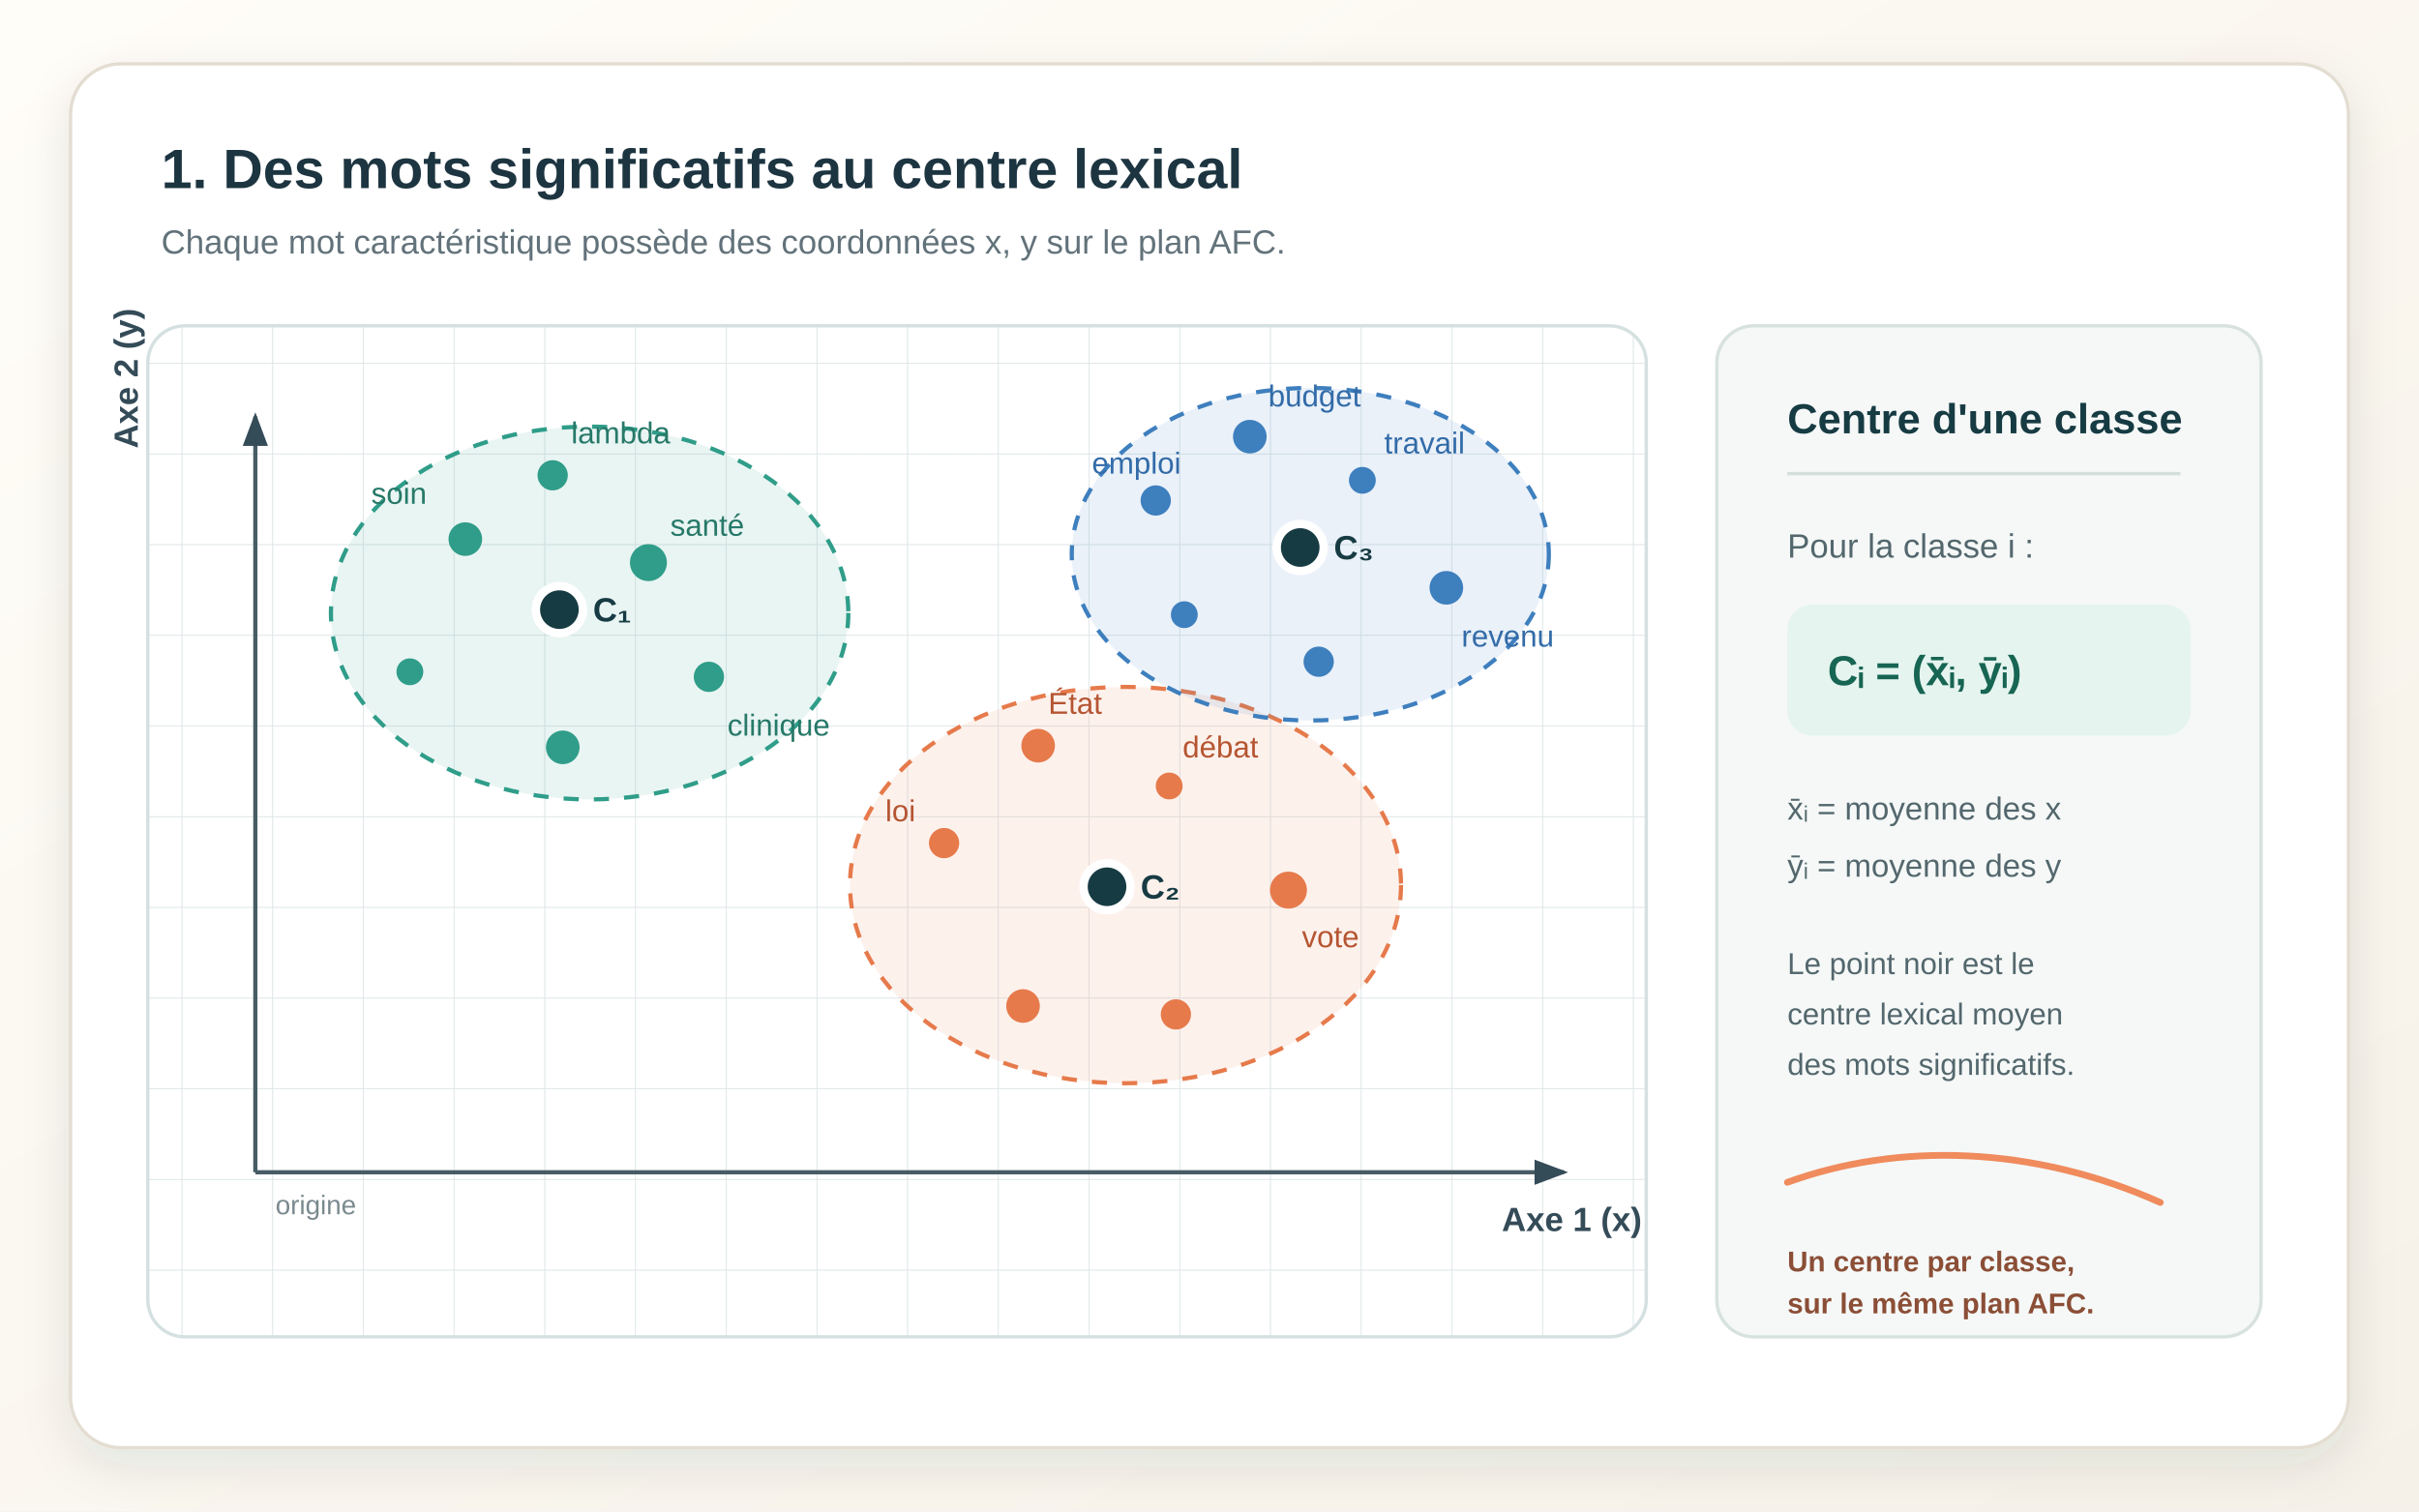
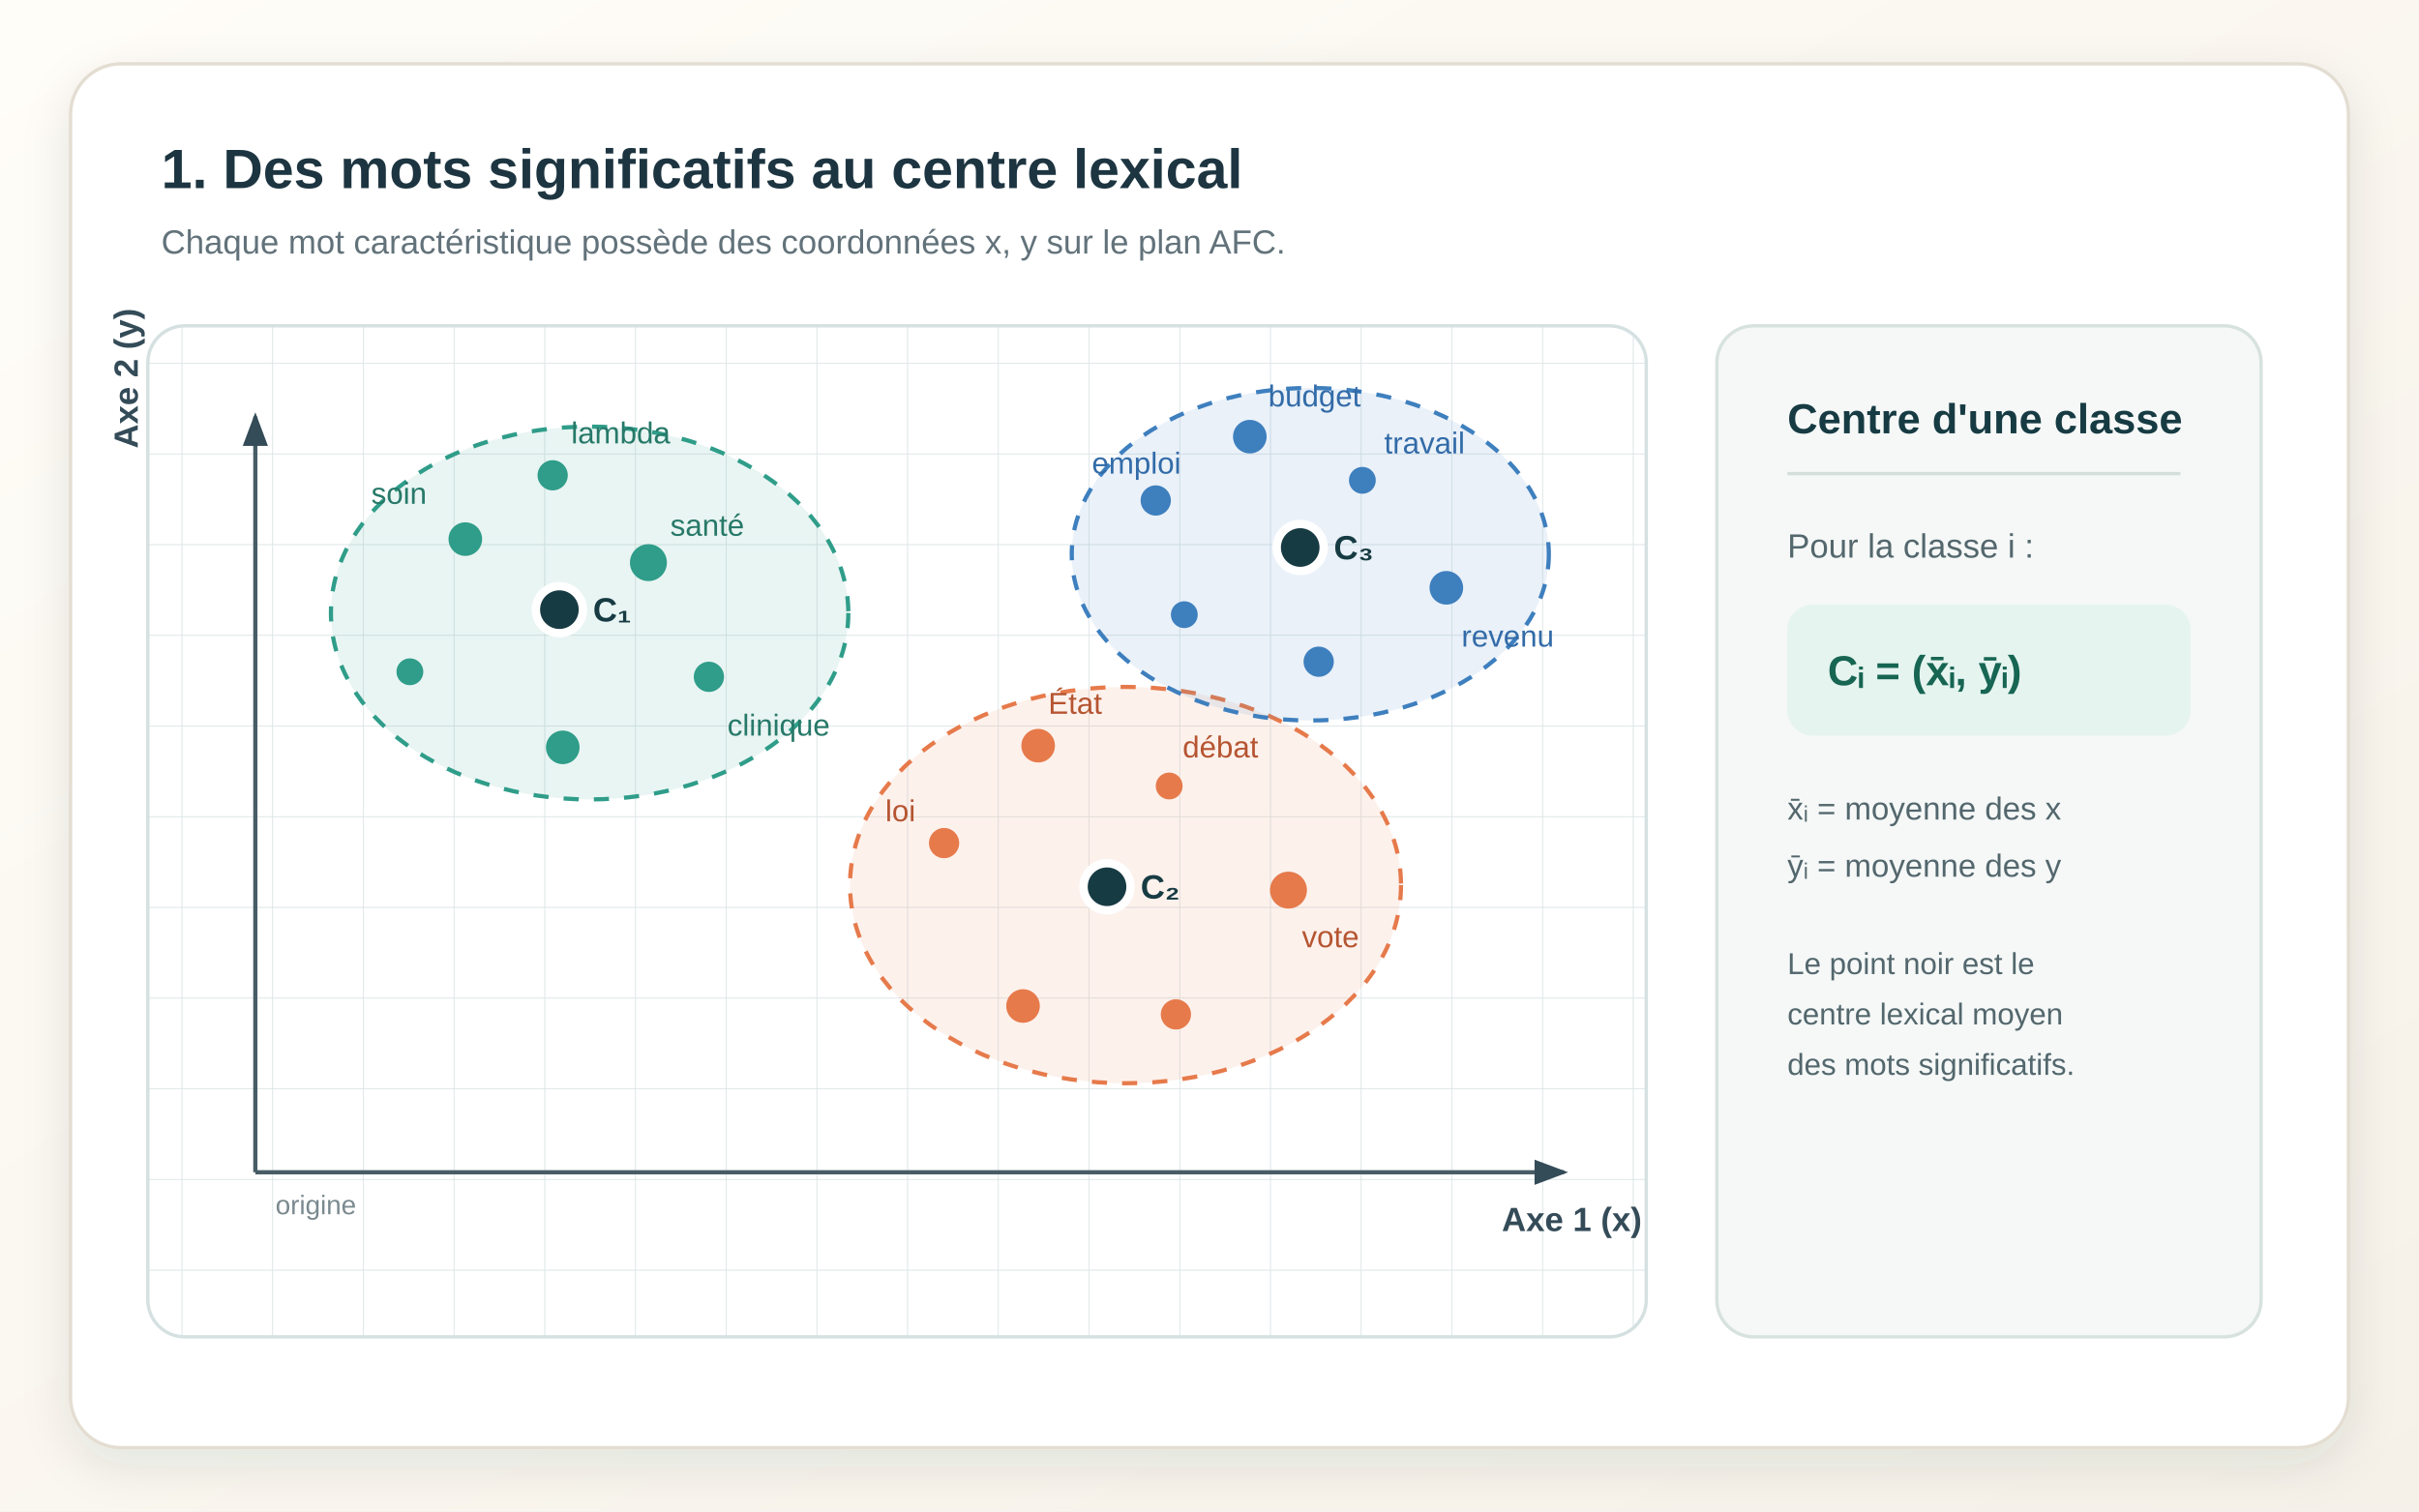
<svg xmlns="http://www.w3.org/2000/svg" width="1440" height="900" viewBox="0 0 1440 900" role="img" aria-labelledby="title desc">
  <defs>
    <linearGradient id="paper" x1="0" x2="1" y1="0" y2="1">
      <stop offset="0" stop-color="#fffdf8" />
      <stop offset="1" stop-color="#f6f1e8" />
    </linearGradient>
    <filter id="shadow" x="-20%" y="-20%" width="140%" height="140%">
      <feDropShadow dx="0" dy="10" stdDeviation="14" flood-color="#25333b" flood-opacity=".10" />
    </filter>
    <pattern id="grid" width="54" height="54" patternUnits="userSpaceOnUse">
      <path d="M 54 0 L 0 0 0 54" fill="none" stroke="#dce4e5" stroke-width="1" />
    </pattern>
    <marker id="arrow" markerWidth="10" markerHeight="10" refX="7" refY="3" orient="auto">
      <path d="M0,0 L8,3 L0,6 Z" fill="#344b58" />
    </marker>
  </defs>
  <rect width="1440" height="900" fill="url(#paper)" />
  <rect x="42" y="38" width="1356" height="824" rx="30" fill="#ffffff" stroke="#e3ddd2" stroke-width="2" filter="url(#shadow)" />
  <text x="96" y="112" fill="#1d3541" font-family="Avenir Next, Helvetica Neue, Arial, sans-serif" font-size="33" font-weight="700">1. Des mots significatifs au centre lexical</text>
  <text x="96" y="151" fill="#62727a" font-family="Avenir Next, Helvetica Neue, Arial, sans-serif" font-size="20">Chaque mot caractéristique possède des coordonnées x, y sur le plan AFC.</text>
  <rect x="88" y="194" width="892" height="602" rx="22" fill="url(#grid)" stroke="#d5e0e1" stroke-width="2" />
  <line x1="152" y1="698" x2="931" y2="698" stroke="#475c65" stroke-width="2.5" marker-end="url(#arrow)" />
  <line x1="152" y1="698" x2="152" y2="248" stroke="#475c65" stroke-width="2.5" marker-end="url(#arrow)" />
  <text x="894" y="733" fill="#344b58" font-family="Avenir Next, Helvetica Neue, Arial, sans-serif" font-size="20" font-weight="600">Axe 1 (x)</text>
  <text x="82" y="267" fill="#344b58" font-family="Avenir Next, Helvetica Neue, Arial, sans-serif" font-size="20" font-weight="600" transform="rotate(-90 82 267)">Axe 2 (y)</text>
  <text x="164" y="723" fill="#7a898e" font-family="Avenir Next, Helvetica Neue, Arial, sans-serif" font-size="16">origine</text>
  <ellipse cx="351" cy="365" rx="154" ry="111" fill="#38a995" fill-opacity=".11" stroke="#2f9d89" stroke-width="2.5" stroke-dasharray="9 9" />
  <circle cx="277" cy="321" r="10" fill="#2f9d89" />
  <circle cx="329" cy="283" r="9" fill="#2f9d89" />
  <circle cx="386" cy="335" r="11" fill="#2f9d89" />
  <circle cx="422" cy="403" r="9" fill="#2f9d89" />
  <circle cx="335" cy="445" r="10" fill="#2f9d89" />
  <circle cx="244" cy="400" r="8" fill="#2f9d89" />
  <text x="221" y="300" fill="#277969" font-family="Avenir Next, Helvetica Neue, Arial, sans-serif" font-size="18">soin</text>
  <text x="340" y="264" fill="#277969" font-family="Avenir Next, Helvetica Neue, Arial, sans-serif" font-size="18">lambda</text>
  <text x="399" y="319" fill="#277969" font-family="Avenir Next, Helvetica Neue, Arial, sans-serif" font-size="18">santé</text>
  <text x="433" y="438" fill="#277969" font-family="Avenir Next, Helvetica Neue, Arial, sans-serif" font-size="18">clinique</text>
  <circle cx="333" cy="363" r="14" fill="#173b43" stroke="#ffffff" stroke-width="5" />
  <text x="353" y="370" fill="#173b43" font-family="Avenir Next, Helvetica Neue, Arial, sans-serif" font-size="20" font-weight="700">C₁</text>
  <ellipse cx="670" cy="527" rx="164" ry="118" fill="#f08b5d" fill-opacity=".12" stroke="#e67a4b" stroke-width="2.5" stroke-dasharray="9 9" />
  <circle cx="562" cy="502" r="9" fill="#e67a4b" />
  <circle cx="618" cy="444" r="10" fill="#e67a4b" />
  <circle cx="696" cy="468" r="8" fill="#e67a4b" />
  <circle cx="767" cy="530" r="11" fill="#e67a4b" />
  <circle cx="700" cy="604" r="9" fill="#e67a4b" />
  <circle cx="609" cy="599" r="10" fill="#e67a4b" />
  <text x="527" y="489" fill="#b55531" font-family="Avenir Next, Helvetica Neue, Arial, sans-serif" font-size="18">loi</text>
  <text x="624" y="425" fill="#b55531" font-family="Avenir Next, Helvetica Neue, Arial, sans-serif" font-size="18">État</text>
  <text x="704" y="451" fill="#b55531" font-family="Avenir Next, Helvetica Neue, Arial, sans-serif" font-size="18">débat</text>
  <text x="775" y="564" fill="#b55531" font-family="Avenir Next, Helvetica Neue, Arial, sans-serif" font-size="18">vote</text>
  <circle cx="659" cy="528" r="14" fill="#173b43" stroke="#ffffff" stroke-width="5" />
  <text x="679" y="535" fill="#173b43" font-family="Avenir Next, Helvetica Neue, Arial, sans-serif" font-size="20" font-weight="700">C₂</text>
  <ellipse cx="780" cy="330" rx="142" ry="99" fill="#4d89c9" fill-opacity=".12" stroke="#3e7fbe" stroke-width="2.5" stroke-dasharray="9 9" />
  <circle cx="688" cy="298" r="9" fill="#3e7fbe" />
  <circle cx="744" cy="260" r="10" fill="#3e7fbe" />
  <circle cx="811" cy="286" r="8" fill="#3e7fbe" />
  <circle cx="861" cy="350" r="10" fill="#3e7fbe" />
  <circle cx="785" cy="394" r="9" fill="#3e7fbe" />
  <circle cx="705" cy="366" r="8" fill="#3e7fbe" />
  <text x="650" y="282" fill="#326ba8" font-family="Avenir Next, Helvetica Neue, Arial, sans-serif" font-size="18">emploi</text>
  <text x="755" y="242" fill="#326ba8" font-family="Avenir Next, Helvetica Neue, Arial, sans-serif" font-size="18">budget</text>
  <text x="824" y="270" fill="#326ba8" font-family="Avenir Next, Helvetica Neue, Arial, sans-serif" font-size="18">travail</text>
  <text x="870" y="385" fill="#326ba8" font-family="Avenir Next, Helvetica Neue, Arial, sans-serif" font-size="18">revenu</text>
  <circle cx="774" cy="326" r="14" fill="#173b43" stroke="#ffffff" stroke-width="5" />
  <text x="794" y="333" fill="#173b43" font-family="Avenir Next, Helvetica Neue, Arial, sans-serif" font-size="20" font-weight="700">C₃</text>
  <rect x="1022" y="194" width="324" height="602" rx="22" fill="#f5f8f7" stroke="#d7e2df" stroke-width="2" />
  <text x="1064" y="258" fill="#173b43" font-family="Avenir Next, Helvetica Neue, Arial, sans-serif" font-size="25" font-weight="700">Centre d'une classe</text>
  <line x1="1064" y1="282" x2="1298" y2="282" stroke="#d4dfdc" stroke-width="2" />
  <text x="1064" y="332" fill="#53676d" font-family="Avenir Next, Helvetica Neue, Arial, sans-serif" font-size="20">Pour la classe i :</text>
  <rect x="1064" y="360" width="240" height="78" rx="15" fill="#e5f4ef" />
  <text x="1088" y="408" fill="#176553" font-family="Avenir Next, Helvetica Neue, Arial, sans-serif" font-size="25" font-weight="700">Cᵢ = (x̄ᵢ, ȳᵢ)</text>
  <text x="1064" y="488" fill="#53676d" font-family="Avenir Next, Helvetica Neue, Arial, sans-serif" font-size="19">x̄ᵢ = moyenne des x</text>
  <text x="1064" y="522" fill="#53676d" font-family="Avenir Next, Helvetica Neue, Arial, sans-serif" font-size="19">ȳᵢ = moyenne des y</text>
  <text x="1064" y="580" fill="#53676d" font-family="Avenir Next, Helvetica Neue, Arial, sans-serif" font-size="18">Le point noir est le</text>
  <text x="1064" y="610" fill="#53676d" font-family="Avenir Next, Helvetica Neue, Arial, sans-serif" font-size="18">centre lexical moyen</text>
  <text x="1064" y="640" fill="#53676d" font-family="Avenir Next, Helvetica Neue, Arial, sans-serif" font-size="18">des mots significatifs.</text>
-   <path d="M1064 704 C1130 680 1210 682 1286 716" fill="none" stroke="#f08b5d" stroke-width="4" stroke-linecap="round" />
-   <text x="1064" y="757" fill="#8b4e36" font-family="Avenir Next, Helvetica Neue, Arial, sans-serif" font-size="17" font-weight="600">Un centre par classe,</text>
-   <text x="1064" y="782" fill="#8b4e36" font-family="Avenir Next, Helvetica Neue, Arial, sans-serif" font-size="17" font-weight="600">sur le même plan AFC.</text>
</svg>
